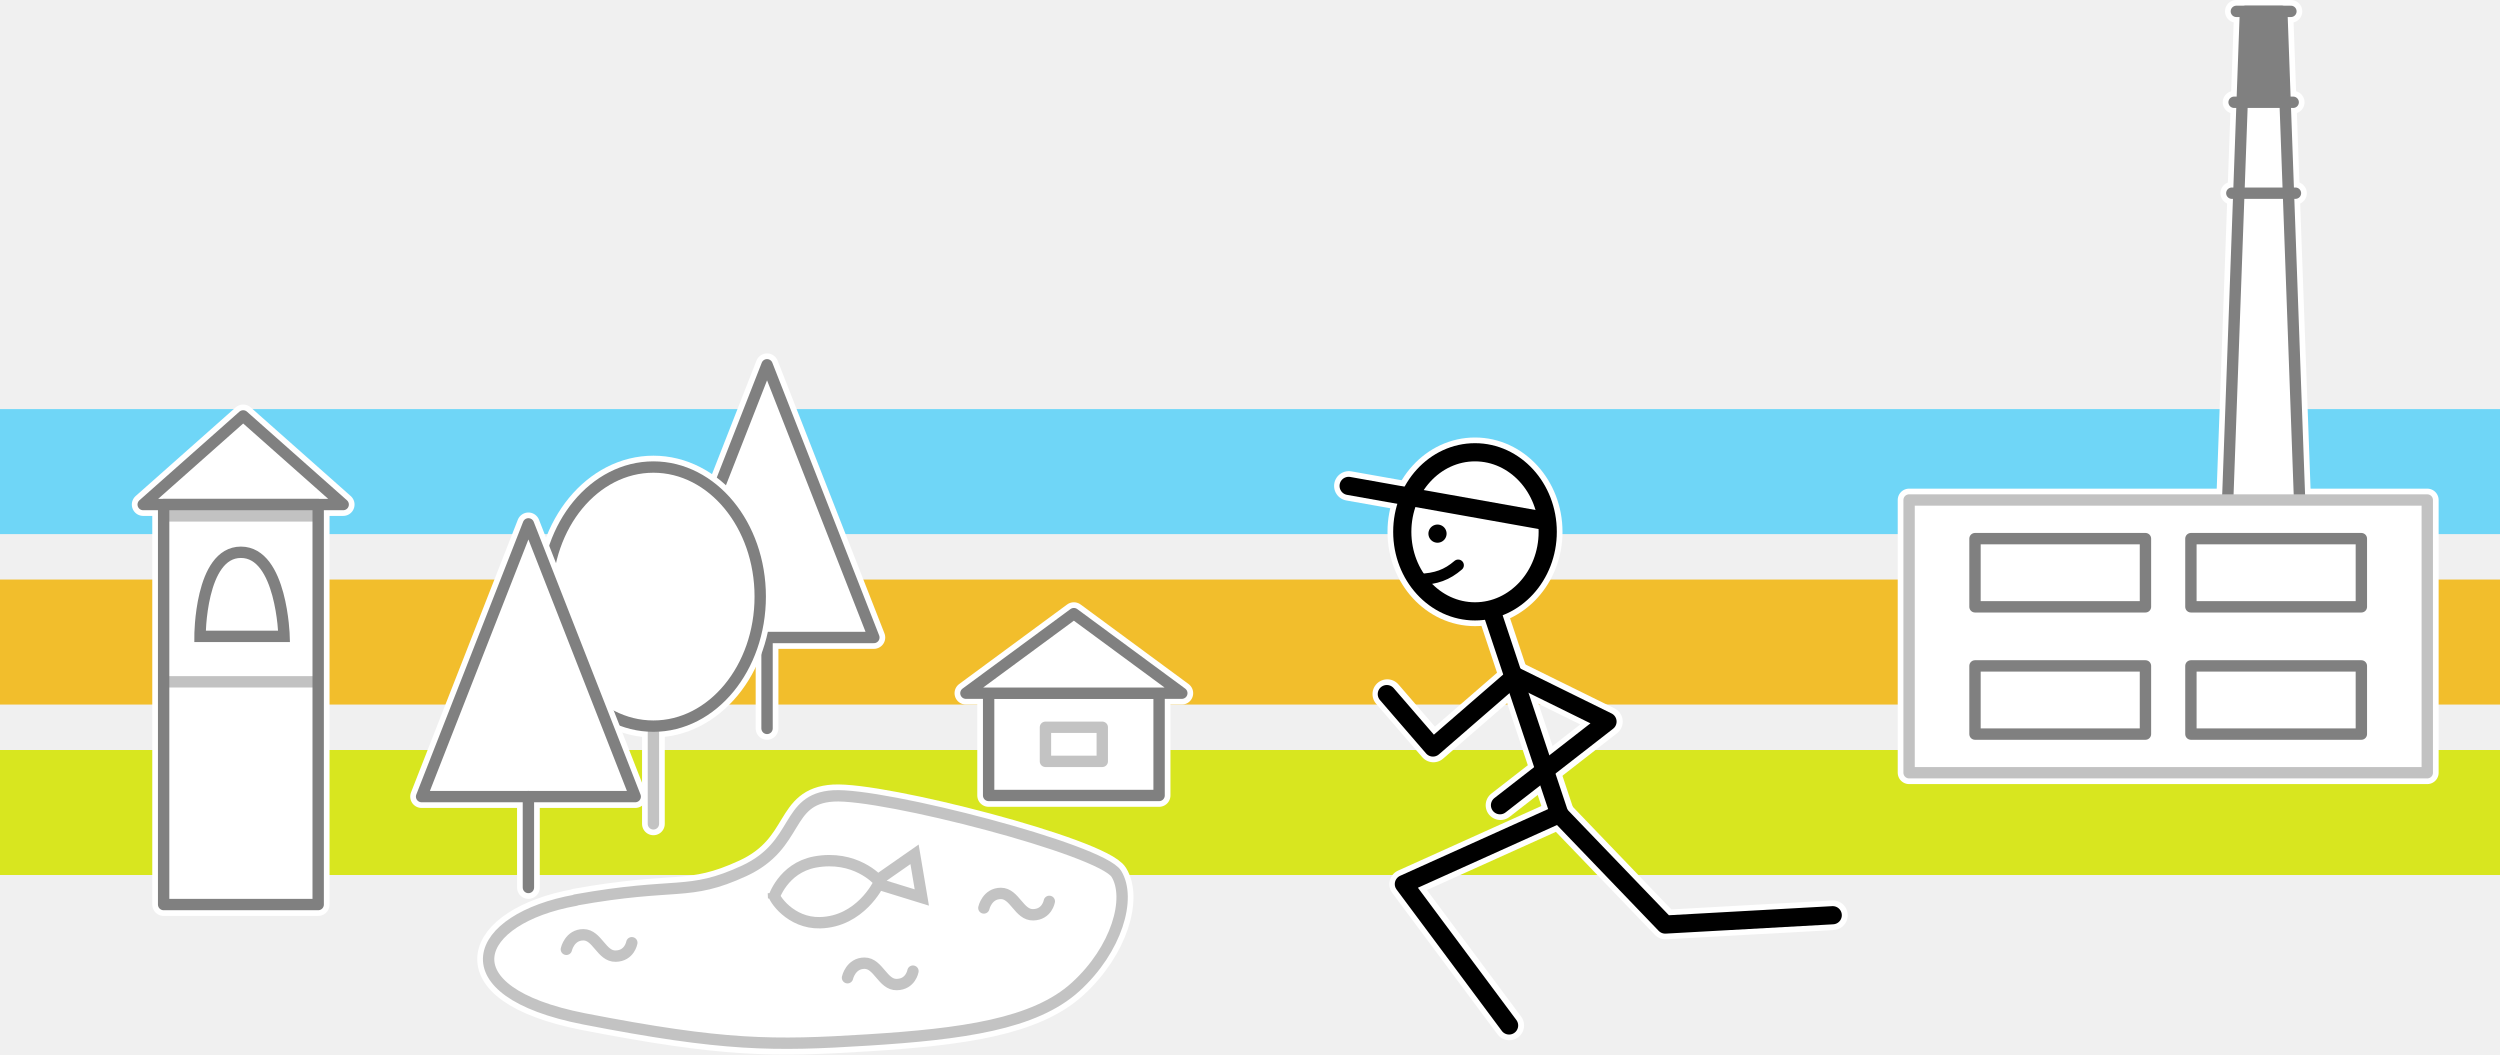
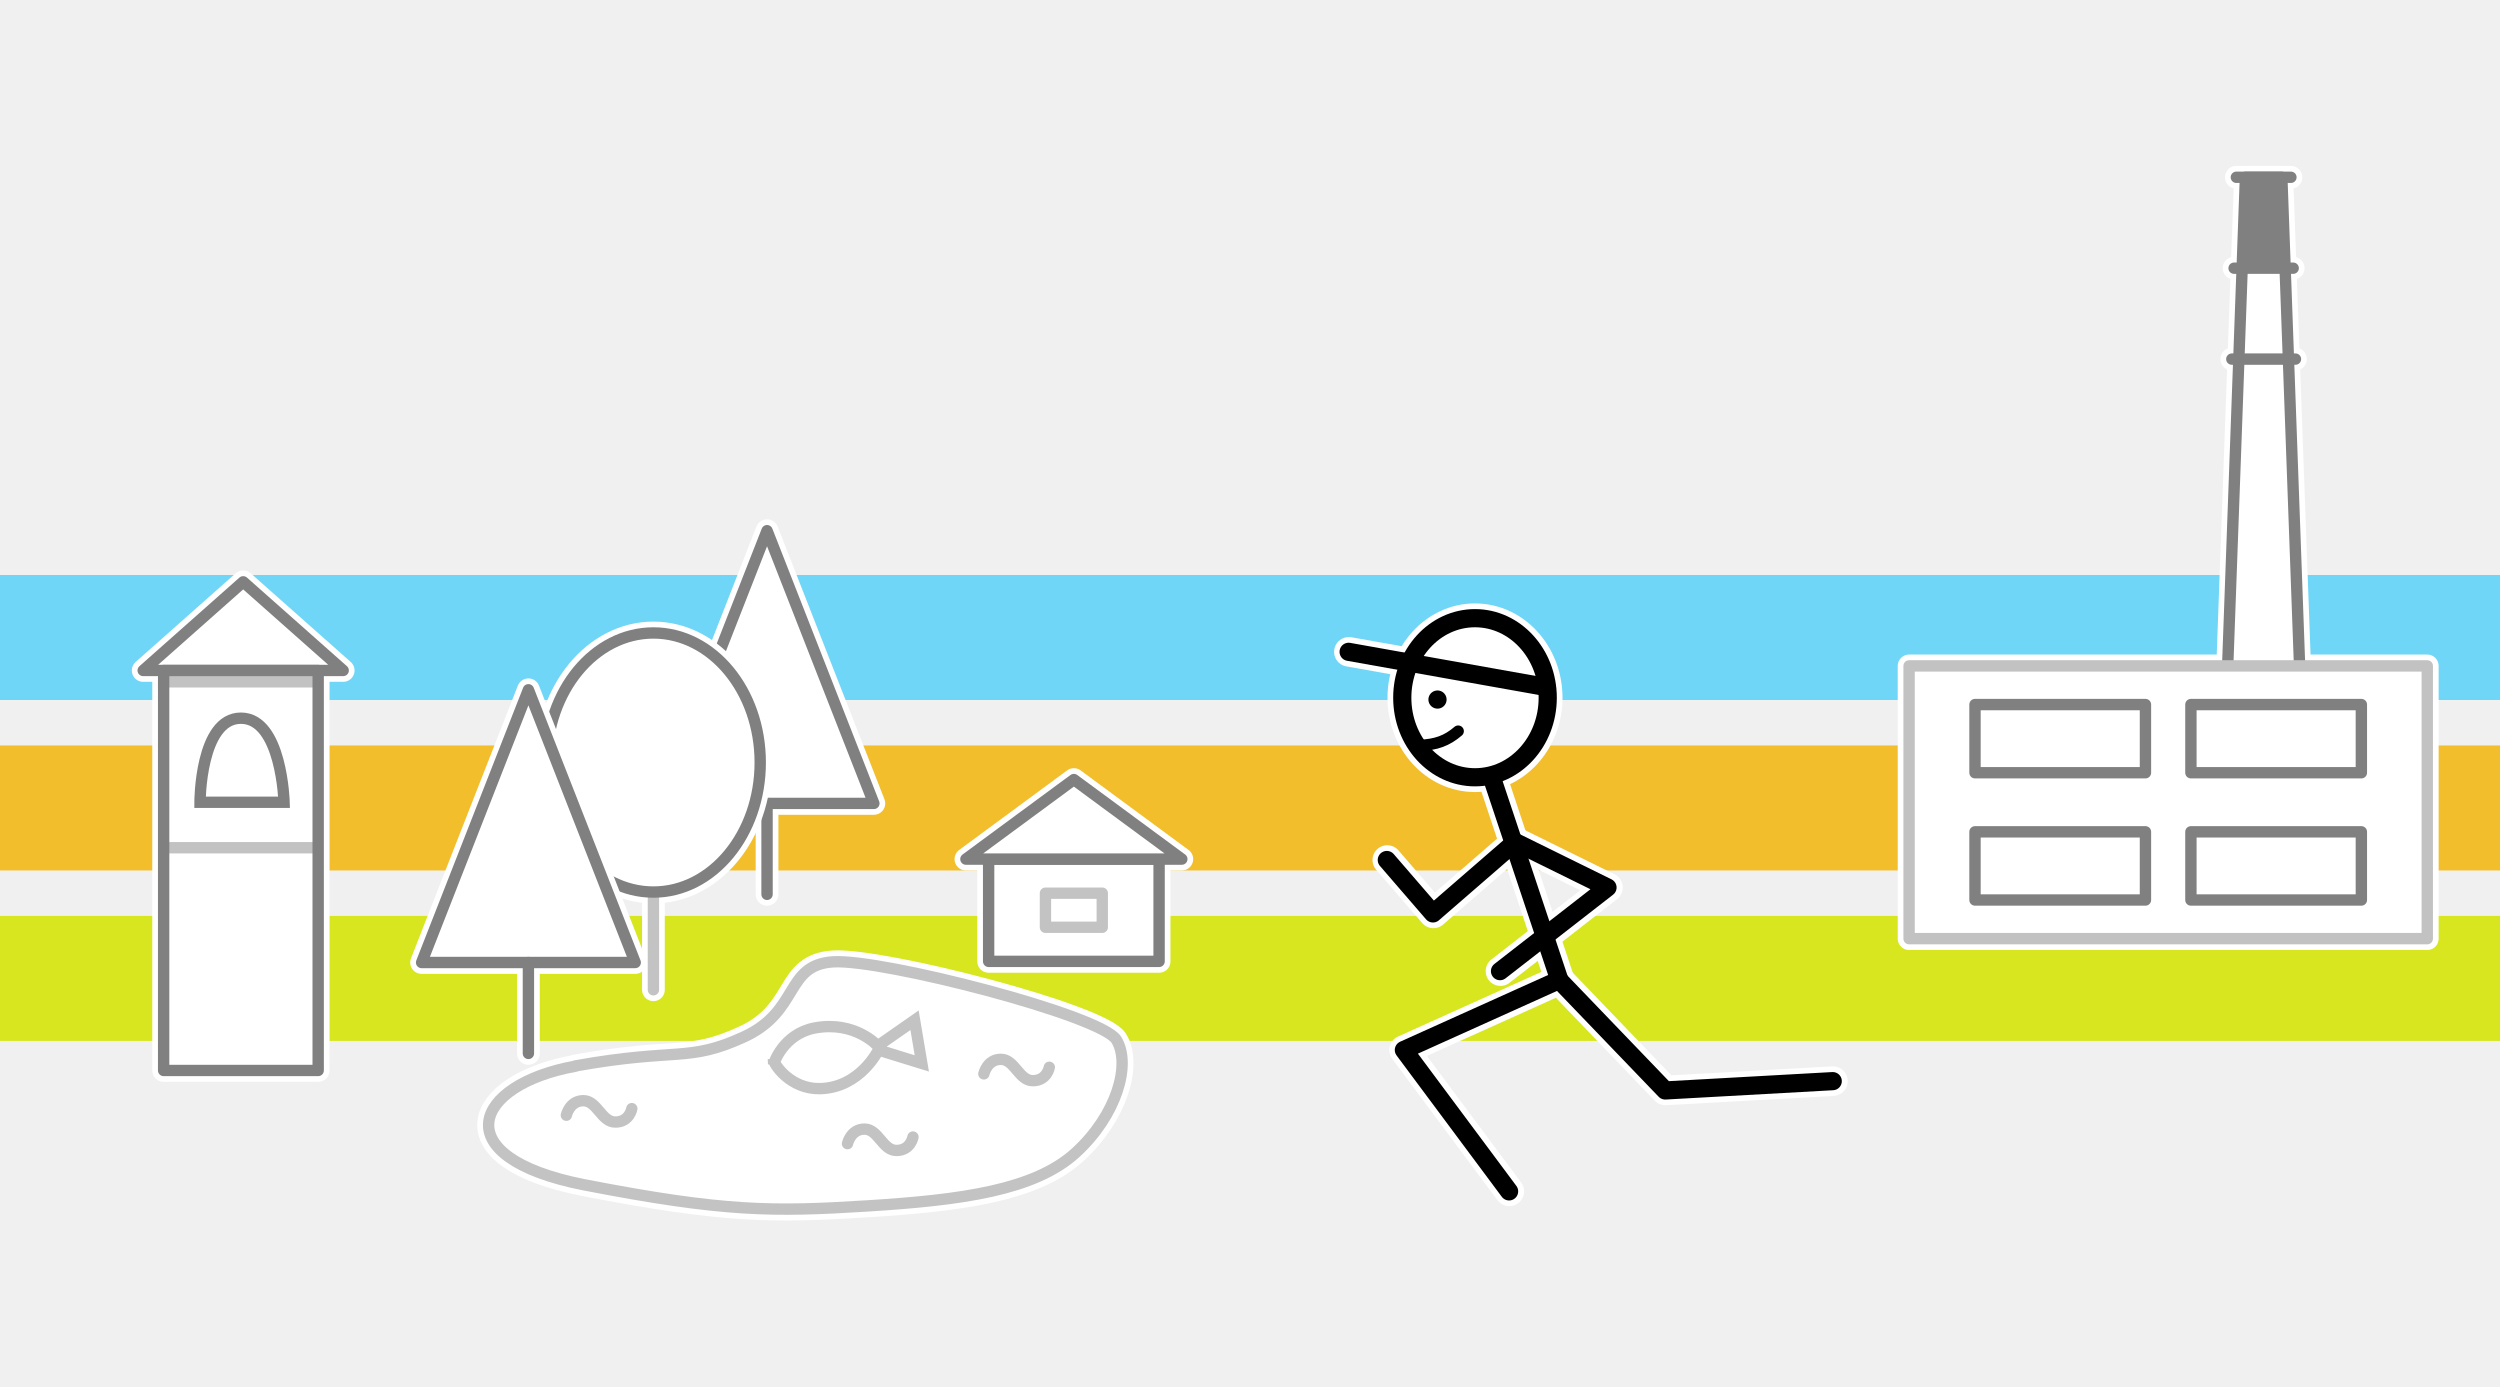
- <svg xmlns="http://www.w3.org/2000/svg" version="1.1" id="svg156" width="1100" height="463.996">
+ <svg xmlns="http://www.w3.org/2000/svg" version="1.1" id="svg156" width="1100" height="610" fill="white">
  <defs id="defs160" />
-   <g id="g241" transform="translate(0,-363.9955)">
-     <g id="g16" transform="translate(0,543.996)">
-       <rect id="rect10" y="0" x="0" height="55" width="1100" style="fill:#6fd6f7" />
-       <rect id="rect12" y="75" x="0" height="55" width="1100" style="fill:#f2be2c" />
-       <rect id="rect14" y="150" x="0" height="55" width="1100" style="fill:#d8e61f" />
+   <g transform="translate(0,253.0025)" id="g16">
+     <rect style="fill:#6fd6f7" width="1100" height="55" x="0" y="0" id="rect10" />
+     <rect style="fill:#f2be2c" width="1100" height="55" x="0" y="75" id="rect12" />
+     <rect style="fill:#d8e61f" width="1100" height="55" x="0" y="150" id="rect14" />
+   </g>
+   <g id="runner" transform="translate(550,98.00253)">
+     <ellipse cx="99" cy="209" rx="32" ry="35" style="fill:#ffffff;stroke:#ffffff;stroke-width:13" id="ellipse18" />
+     <g transform="translate(-165.8,163.9)" id="g32">
+       <path d="m 209.3,24.9 85.8,15.2" style="fill:none;stroke:#ffffff;stroke-width:13;stroke-linecap:round;stroke-linejoin:miter;stroke-miterlimit:4;stroke-dasharray:none;stroke-opacity:1" id="path20" />
+       <path d="m 248.4,45.9 v 0" style="fill:none;stroke:#ffffff;stroke-width:13;stroke-linecap:round;stroke-linejoin:miter;stroke-miterlimit:4;stroke-dasharray:none;stroke-opacity:1" id="path22" />
+       <path d="M 240.2,66.1 C 248,65.8 252.7,64 257.6,59.8" style="fill:none;stroke:#ffffff;stroke-width:10;stroke-linecap:round;stroke-linejoin:miter;stroke-miterlimit:4;stroke-dasharray:none;stroke-opacity:1" id="path24" />
+       <path d="m 226.2,116.5 20.3,23.5 36.2,-31.4 40.6,20 -47.3,36.8" style="fill:none;stroke:#ffffff;stroke-width:13;stroke-linecap:round;stroke-linejoin:round;stroke-miterlimit:4;stroke-dasharray:none;stroke-opacity:1" id="path26" />
+       <path d="m 279.9,262.3 -46.3,-62.2 68.3,-30.8 46.7,48.6 73.7,-4.1" style="fill:none;stroke:#ffffff;stroke-width:13;stroke-linecap:round;stroke-linejoin:round;stroke-miterlimit:4;stroke-dasharray:none;stroke-opacity:1" id="path28" />
+       <path d="m 272.3,79.9 29.8,89.6" style="fill:none;stroke:#ffffff;stroke-width:13;stroke-linecap:round;stroke-linejoin:miter;stroke-miterlimit:4;stroke-dasharray:none;stroke-opacity:1" id="path30" />
    </g>
-     <g transform="translate(550,388.996)" id="runner">
-       <ellipse id="ellipse18" style="fill:#ffffff;stroke:#ffffff;stroke-width:13" ry="35" rx="32" cy="209" cx="99" />
-       <g id="g32" transform="translate(-165.8,163.9)">
-         <path id="path20" style="fill:none;stroke:#ffffff;stroke-width:13;stroke-linecap:round;stroke-linejoin:miter;stroke-miterlimit:4;stroke-dasharray:none;stroke-opacity:1" d="m 209.3,24.9 85.8,15.2" />
-         <path id="path22" style="fill:none;stroke:#ffffff;stroke-width:13;stroke-linecap:round;stroke-linejoin:miter;stroke-miterlimit:4;stroke-dasharray:none;stroke-opacity:1" d="m 248.4,45.9 v 0" />
-         <path id="path24" style="fill:none;stroke:#ffffff;stroke-width:10;stroke-linecap:round;stroke-linejoin:miter;stroke-miterlimit:4;stroke-dasharray:none;stroke-opacity:1" d="M 240.2,66.1 C 248,65.8 252.7,64 257.6,59.8" />
-         <path id="path26" style="fill:none;stroke:#ffffff;stroke-width:13;stroke-linecap:round;stroke-linejoin:round;stroke-miterlimit:4;stroke-dasharray:none;stroke-opacity:1" d="m 226.2,116.5 20.3,23.5 36.2,-31.4 40.6,20 -47.3,36.8" />
-         <path id="path28" style="fill:none;stroke:#ffffff;stroke-width:13;stroke-linecap:round;stroke-linejoin:round;stroke-miterlimit:4;stroke-dasharray:none;stroke-opacity:1" d="m 279.9,262.3 -46.3,-62.2 68.3,-30.8 46.7,48.6 73.7,-4.1" />
-         <path id="path30" style="fill:none;stroke:#ffffff;stroke-width:13;stroke-linecap:round;stroke-linejoin:miter;stroke-miterlimit:4;stroke-dasharray:none;stroke-opacity:1" d="m 272.3,79.9 29.8,89.6" />
-       </g>
-       <ellipse id="ellipse34" style="fill:none;stroke:#000000;stroke-width:8" ry="35" rx="32" cy="209" cx="99" />
-       <g id="g48" transform="translate(39,171.1)">
-         <path id="path36" d="M 4.4,17.7 90.2,33" style="fill:none;stroke:#000000;stroke-width:8;stroke-linecap:round;stroke-linejoin:miter;stroke-miterlimit:4;stroke-dasharray:none;stroke-opacity:1" />
-         <path id="path38" d="m 43.5,38.7 v 0" style="fill:none;stroke:#000000;stroke-width:8;stroke-linecap:round;stroke-linejoin:miter;stroke-miterlimit:4;stroke-dasharray:none;stroke-opacity:1" />
-         <path id="path40" d="M 35.2,58.9 C 43,58.6 47.7,56.8 52.6,52.6" style="fill:none;stroke:#000000;stroke-width:5;stroke-linecap:round;stroke-linejoin:miter;stroke-miterlimit:4;stroke-dasharray:none;stroke-opacity:1" />
-         <path id="path42" d="m 21.2,109.3 20.3,23.5 36.2,-31.4 40.6,20 -47.3,36.8" style="fill:none;stroke:#000000;stroke-width:8;stroke-linecap:round;stroke-linejoin:round;stroke-miterlimit:4;stroke-dasharray:none;stroke-opacity:1" />
-         <path id="path44" d="M 75,255.1 28.7,192.9 97,162.1 l 46.7,48.6 73.7,-4.1" style="fill:none;stroke:#000000;stroke-width:8;stroke-linecap:round;stroke-linejoin:round;stroke-miterlimit:4;stroke-dasharray:none;stroke-opacity:1" />
-         <path id="path46" d="m 67.3,72.7 29.9,89.6" style="fill:none;stroke:#000000;stroke-width:8;stroke-linecap:round;stroke-linejoin:miter;stroke-miterlimit:4;stroke-dasharray:none;stroke-opacity:1" />
-       </g>
-     </g>
-     <g transform="translate(835,363.996)" id="factory">
-       <g id="g53" transform="translate(5,5)">
-         <rect id="rect51" y="215" x="0" height="120" width="228" style="fill:#ffffff;stroke:#ffffff;stroke-width:10;stroke-linecap:round;stroke-linejoin:round;stroke-miterlimit:4;stroke-dasharray:none;stroke-opacity:1" />
-       </g>
-       <g id="g73" transform="translate(145,5)">
-         <path id="path55" d="m 8,0 h 16 l 8,220 H 0 Z" style="fill:#ffffff;stroke:#ffffff;stroke-width:10;stroke-linecap:butt;stroke-linejoin:round;stroke-miterlimit:4;stroke-dasharray:none;stroke-opacity:1" />
-         <path id="path57" d="M 4,0 H 28" style="fill:none;stroke:#ffffff;stroke-width:10;stroke-linecap:round;stroke-linejoin:miter;stroke-miterlimit:4;stroke-dasharray:none;stroke-opacity:1" />
-         <path id="path59" d="M 3,40 H 29" style="fill:none;stroke:#ffffff;stroke-width:10;stroke-linecap:round;stroke-linejoin:miter;stroke-miterlimit:4;stroke-dasharray:none;stroke-opacity:1" />
-         <path id="path61" d="M 2,80 H 30" style="fill:none;stroke:#ffffff;stroke-width:10;stroke-linecap:round;stroke-linejoin:miter;stroke-miterlimit:4;stroke-dasharray:none;stroke-opacity:1" />
-         <path id="path63" d="m 8,0 h 16 l 8,220 H 0 Z" style="fill:#ffffff;stroke:#808080;stroke-width:5;stroke-linecap:butt;stroke-linejoin:round;stroke-miterlimit:4;stroke-dasharray:none;stroke-opacity:1" />
-         <path id="path65" d="m 8,0 h 16 l 3,40 H 7 Z" style="fill:#808080;stroke:#808080" />
-         <path id="path67" d="M 4,0 H 28" style="fill:none;stroke:#808080;stroke-width:5;stroke-linecap:round;stroke-linejoin:miter;stroke-miterlimit:4;stroke-dasharray:none;stroke-opacity:1" />
-         <path id="path69" d="M 3,40 H 29" style="fill:none;stroke:#808080;stroke-width:5;stroke-linecap:round;stroke-linejoin:miter;stroke-miterlimit:4;stroke-dasharray:none;stroke-opacity:1" />
-         <path id="path71" d="M 2,80 H 30" style="fill:none;stroke:#808080;stroke-width:5;stroke-linecap:round;stroke-linejoin:miter;stroke-miterlimit:4;stroke-dasharray:none;stroke-opacity:1" />
-       </g>
-       <g id="g85" transform="translate(5,220)">
-         <rect id="rect75" y="0" x="0" height="120" width="228" style="fill:#ffffff;stroke:#c2c2c2;stroke-width:5;stroke-linecap:round;stroke-linejoin:round;stroke-miterlimit:4;stroke-dasharray:none;stroke-opacity:1" />
-         <rect id="rect77" y="17" x="29" height="30" width="75" style="fill:none;stroke:#808080;stroke-width:5;stroke-linecap:round;stroke-linejoin:round;stroke-miterlimit:4;stroke-dasharray:none;stroke-opacity:1" />
-         <rect id="rect79" y="17" x="124" height="30" width="75" style="fill:none;stroke:#808080;stroke-width:5;stroke-linecap:round;stroke-linejoin:round;stroke-miterlimit:4;stroke-dasharray:none;stroke-opacity:1" />
-         <rect id="rect81" y="73" x="124" height="30" width="75" style="fill:none;stroke:#808080;stroke-width:5;stroke-linecap:round;stroke-linejoin:round;stroke-miterlimit:4;stroke-dasharray:none;stroke-opacity:1" />
-         <rect id="rect83" y="73" x="29" height="30" width="75" style="fill:none;stroke:#808080;stroke-width:5;stroke-linecap:round;stroke-linejoin:round;stroke-miterlimit:4;stroke-dasharray:none;stroke-opacity:1" />
-       </g>
-     </g>
-     <g transform="translate(210,708.996)" id="pond">
-       <path id="path88" d="m 43.2,51 c 45.1,-8.1 49.4,-1.4 74.2,-12.8 24.7,-11.4 17.8,-31.7 39.3,-33 21.5,-1.3 117.8,23.5 124.5,34.3 6.6,10.7 0.2,33.2 -17.9,49.7 -18.1,16.5 -50.1,20.8 -91.6,23.4 -41.5,2.6 -63,2.7 -124.7,-9.3 C -14.7,91.2 -1.9,59.2 43.3,51.1 Z" style="fill:#ffffff;fill-opacity:1;stroke:#ffffff;stroke-width:10;stroke-linecap:butt;stroke-linejoin:round;stroke-miterlimit:4;stroke-dasharray:none;stroke-opacity:1" />
-       <path id="path90" d="m 43.2,51 c 45.1,-8.1 49.4,-1.4 74.2,-12.8 24.7,-11.4 17.8,-31.7 39.3,-33 21.5,-1.3 117.8,23.5 124.5,34.3 6.6,10.7 0.2,33.2 -17.9,49.7 -18.1,16.5 -50.1,20.8 -91.6,23.4 -41.5,2.6 -63,2.7 -124.7,-9.3 C -14.7,91.2 -1.9,59.2 43.3,51.1 Z" style="fill:#ffffff;fill-opacity:1;stroke:#c3c3c3;stroke-width:5;stroke-linecap:butt;stroke-linejoin:round;stroke-miterlimit:4;stroke-dasharray:none;stroke-opacity:1" />
-       <path id="path92" d="m 39.2,72.7 c 0,0 1.4,-6.4 7.5,-6.4 6.1,0 8,9.6 14.2,9.4 C 67,75.6 68,69.8 68,69.8" style="fill:none;stroke:#c3c3c3;stroke-width:5;stroke-linecap:round;stroke-linejoin:round;stroke-miterlimit:4;stroke-dasharray:none;stroke-opacity:1" />
-       <path id="path94" d="m 162.9,85.2 c 0,0 1.4,-6.4 7.5,-6.4 6.1,0 8,9.6 14.2,9.4 6.1,-0.1 7.1,-5.9 7.1,-5.9" style="fill:none;stroke:#c3c3c3;stroke-width:5;stroke-linecap:round;stroke-linejoin:round;stroke-miterlimit:4;stroke-dasharray:none;stroke-opacity:1" />
-       <path id="path96" d="m 222.9,54.5 c 0,0 1.4,-6.4 7.5,-6.4 6.1,0 8,9.6 14.2,9.4 6.1,-0.1 7.1,-5.9 7.1,-5.9" style="fill:none;stroke:#c3c3c3;stroke-width:5;stroke-linecap:round;stroke-linejoin:round;stroke-miterlimit:4;stroke-dasharray:none;stroke-opacity:1" />
-       <path id="path98" d="m 130.4,50.2 c 0,0 4,-13.2 18.1,-15.9 17.8,-3.3 27.7,7.9 27.7,7.9 l 16.2,-11.3 3.2,19 -19.1,-5.9 c 0,0 -8,16.6 -25.7,17 -13,0.3 -20.5,-10.8 -20.5,-13 z" style="fill:none;stroke:#c3c3c3;stroke-width:5;stroke-linecap:butt;stroke-linejoin:miter;stroke-miterlimit:4;stroke-dasharray:none;stroke-opacity:1" />
-       <path id="path100" d="M 145,45" style="fill:#ffffff;fill-opacity:0.4;stroke:#c3c3c3;stroke-width:5;stroke-linecap:round;stroke-linejoin:round;stroke-miterlimit:4;stroke-dasharray:none;stroke-opacity:1" />
-     </g>
-     <g transform="translate(60,543.996)" id="church">
-       <rect id="rect103" y="42" x="12" height="176" width="68" style="fill:#ffffff;stroke:#ffffff;stroke-width:10;stroke-linecap:round;stroke-linejoin:round;stroke-miterlimit:4;stroke-dasharray:none;stroke-opacity:1" />
-       <path id="path105" d="M 3,42 H 91 L 47,3 Z" style="fill:#ffffff;stroke:#ffffff;stroke-width:10;stroke-linecap:butt;stroke-linejoin:round;stroke-miterlimit:4;stroke-dasharray:none;stroke-opacity:1" />
-       <path id="path107" style="fill:none;stroke:#c2c2c2;stroke-width:5;stroke-linecap:butt;stroke-linejoin:miter;stroke-miterlimit:4;stroke-dasharray:none;stroke-opacity:1" d="M 12,47 H 81" />
-       <path id="path109" d="M 12,120 H 81" style="fill:none;stroke:#c2c2c2;stroke-width:5;stroke-linecap:butt;stroke-linejoin:miter;stroke-miterlimit:4;stroke-dasharray:none;stroke-opacity:1" />
-       <rect id="rect111" y="42" x="12" height="176" width="68" style="fill:none;stroke:#808080;stroke-width:5;stroke-linecap:round;stroke-linejoin:round;stroke-miterlimit:4;stroke-dasharray:none;stroke-opacity:1" />
-       <path id="path113" d="M 3,42 H 91 L 47,3 Z" style="fill:none;stroke:#808080;stroke-width:5;stroke-linecap:butt;stroke-linejoin:round;stroke-miterlimit:4;stroke-dasharray:none;stroke-opacity:1" />
-       <path id="path115" d="M 28,100 H 65 C 65,100 64,63 46,63 28,63 28,100 28,100 Z" style="fill:none;stroke:#808080;stroke-width:5;stroke-linecap:butt;stroke-linejoin:miter;stroke-miterlimit:4;stroke-dasharray:none;stroke-opacity:1" />
-     </g>
-     <g transform="translate(285,518.996)" id="tree-1">
-       <path id="path118" d="m 5.5,125.5 h 94 l -47,-120 z" style="fill:none;stroke:#ffffff;stroke-width:10;stroke-linecap:butt;stroke-linejoin:round;stroke-miterlimit:4;stroke-dasharray:none;stroke-opacity:1" />
-       <path id="path120" d="m 52.5,125.5 v 40 z" style="fill:none;stroke:#ffffff;stroke-width:10;stroke-linecap:butt;stroke-linejoin:round;stroke-miterlimit:4;stroke-dasharray:none;stroke-opacity:1" />
-       <path id="path122" d="m 5.5,125.5 h 94 l -47,-120 z" style="fill:#ffffff;stroke:#808080;stroke-width:5;stroke-linecap:butt;stroke-linejoin:round;stroke-miterlimit:4;stroke-dasharray:none;stroke-opacity:1" />
-       <path id="path124" d="m 52.5,125.5 v 40 z" style="fill:none;stroke:#808080;stroke-width:5;stroke-linecap:butt;stroke-linejoin:round;stroke-miterlimit:4;stroke-dasharray:none;stroke-opacity:1" />
-     </g>
-     <g transform="translate(235,563.996)" id="tree-2">
-       <path id="path127" d="m 52.5,122.5 v 40 z" style="fill:none;stroke:#ffffff;stroke-width:10;stroke-linecap:butt;stroke-linejoin:round;stroke-miterlimit:4;stroke-dasharray:none;stroke-opacity:1" />
-       <ellipse id="ellipse129" style="fill:#ffffff;stroke:#ffffff;stroke-width:10" ry="57" rx="47" cy="62.5" cx="52.5" />
-       <path id="path131" d="m 52.5,122.5 v 40 z" style="fill:none;stroke:#c3c3c3;stroke-width:5;stroke-linecap:butt;stroke-linejoin:round;stroke-miterlimit:4;stroke-dasharray:none;stroke-opacity:1" />
-       <ellipse id="ellipse133" style="fill:#ffffff;stroke:#808080;stroke-width:5" ry="57" rx="47" cy="62.5" cx="52.5" />
-     </g>
-     <g transform="translate(180,588.996)" id="tree-3">
-       <path id="path136" d="m 5.5,125.5 h 94 l -47,-120 z" style="fill:none;stroke:#ffffff;stroke-width:10;stroke-linecap:butt;stroke-linejoin:round;stroke-miterlimit:4;stroke-dasharray:none;stroke-opacity:1" />
-       <path id="path138" d="m 52.5,125.5 v 40 z" style="fill:none;stroke:#ffffff;stroke-width:10;stroke-linecap:butt;stroke-linejoin:round;stroke-miterlimit:4;stroke-dasharray:none;stroke-opacity:1" />
-       <path id="path140" d="m 5.5,125.5 h 94 l -47,-120 z" style="fill:#ffffff;stroke:#808080;stroke-width:5;stroke-linecap:butt;stroke-linejoin:round;stroke-miterlimit:4;stroke-dasharray:none;stroke-opacity:1" />
-       <path id="path142" d="m 52.5,125.5 v 40 z" style="fill:none;stroke:#808080;stroke-width:5;stroke-linecap:butt;stroke-linejoin:round;stroke-miterlimit:4;stroke-dasharray:none;stroke-opacity:1" />
-     </g>
-     <g transform="translate(425,633.996)" id="house">
-       <path id="path145" d="M 0,35 H 95 L 47.5,0 Z" style="fill:#ffffff;stroke:#ffffff;stroke-width:10;stroke-linecap:butt;stroke-linejoin:round;stroke-miterlimit:4;stroke-dasharray:none;stroke-opacity:1" />
-       <rect id="rect147" y="35" x="10" height="45" width="75" style="fill:#ffffff;stroke:#ffffff;stroke-width:10;stroke-linecap:round;stroke-linejoin:round;stroke-miterlimit:4;stroke-dasharray:none;stroke-opacity:1" />
-       <rect id="rect149" y="35" x="10" height="45" width="75" style="fill:#ffffff;stroke:#808080;stroke-width:5;stroke-linecap:round;stroke-linejoin:round;stroke-miterlimit:4;stroke-dasharray:none;stroke-opacity:1" />
-       <rect id="rect151" y="50" x="35" height="15" width="25" style="fill:none;stroke:#c3c3c3;stroke-width:5;stroke-linecap:round;stroke-linejoin:round;stroke-miterlimit:4;stroke-dasharray:none;stroke-opacity:1" />
-       <path id="path153" d="M 0,35 H 95 L 47.5,0 Z" style="fill:#ffffff;stroke:#808080;stroke-width:5;stroke-linecap:butt;stroke-linejoin:round;stroke-miterlimit:4;stroke-dasharray:none;stroke-opacity:1" />
+     <ellipse cx="99" cy="209" rx="32" ry="35" style="fill:none;stroke:#000000;stroke-width:8" id="ellipse34" />
+     <g transform="translate(39,171.1)" id="g48">
+       <path style="fill:none;stroke:#000000;stroke-width:8;stroke-linecap:round;stroke-linejoin:miter;stroke-miterlimit:4;stroke-dasharray:none;stroke-opacity:1" d="M 4.4,17.7 90.2,33" id="path36" />
+       <path style="fill:none;stroke:#000000;stroke-width:8;stroke-linecap:round;stroke-linejoin:miter;stroke-miterlimit:4;stroke-dasharray:none;stroke-opacity:1" d="m 43.5,38.7 v 0" id="path38" />
+       <path style="fill:none;stroke:#000000;stroke-width:5;stroke-linecap:round;stroke-linejoin:miter;stroke-miterlimit:4;stroke-dasharray:none;stroke-opacity:1" d="M 35.2,58.9 C 43,58.6 47.7,56.8 52.6,52.6" id="path40" />
+       <path style="fill:none;stroke:#000000;stroke-width:8;stroke-linecap:round;stroke-linejoin:round;stroke-miterlimit:4;stroke-dasharray:none;stroke-opacity:1" d="m 21.2,109.3 20.3,23.5 36.2,-31.4 40.6,20 -47.3,36.8" id="path42" />
+       <path style="fill:none;stroke:#000000;stroke-width:8;stroke-linecap:round;stroke-linejoin:round;stroke-miterlimit:4;stroke-dasharray:none;stroke-opacity:1" d="M 75,255.1 28.7,192.9 97,162.1 l 46.7,48.6 73.7,-4.1" id="path44" />
+       <path style="fill:none;stroke:#000000;stroke-width:8;stroke-linecap:round;stroke-linejoin:miter;stroke-miterlimit:4;stroke-dasharray:none;stroke-opacity:1" d="m 67.3,72.7 29.9,89.6" id="path46" />
    </g>
  </g>
+   <g id="factory" transform="translate(835,73.00253)">
+     <g transform="translate(5,5)" id="g53">
+       <rect style="fill:#ffffff;stroke:#ffffff;stroke-width:10;stroke-linecap:round;stroke-linejoin:round;stroke-miterlimit:4;stroke-dasharray:none;stroke-opacity:1" width="228" height="120" x="0" y="215" id="rect51" />
+     </g>
+     <g transform="translate(145,5)" id="g73">
+       <path style="fill:#ffffff;stroke:#ffffff;stroke-width:10;stroke-linecap:butt;stroke-linejoin:round;stroke-miterlimit:4;stroke-dasharray:none;stroke-opacity:1" d="m 8,0 h 16 l 8,220 H 0 Z" id="path55" />
+       <path style="fill:none;stroke:#ffffff;stroke-width:10;stroke-linecap:round;stroke-linejoin:miter;stroke-miterlimit:4;stroke-dasharray:none;stroke-opacity:1" d="M 4,0 H 28" id="path57" />
+       <path style="fill:none;stroke:#ffffff;stroke-width:10;stroke-linecap:round;stroke-linejoin:miter;stroke-miterlimit:4;stroke-dasharray:none;stroke-opacity:1" d="M 3,40 H 29" id="path59" />
+       <path style="fill:none;stroke:#ffffff;stroke-width:10;stroke-linecap:round;stroke-linejoin:miter;stroke-miterlimit:4;stroke-dasharray:none;stroke-opacity:1" d="M 2,80 H 30" id="path61" />
+       <path style="fill:#ffffff;stroke:#808080;stroke-width:5;stroke-linecap:butt;stroke-linejoin:round;stroke-miterlimit:4;stroke-dasharray:none;stroke-opacity:1" d="m 8,0 h 16 l 8,220 H 0 Z" id="path63" />
+       <path style="fill:#808080;stroke:#808080" d="m 8,0 h 16 l 3,40 H 7 Z" id="path65" />
+       <path style="fill:none;stroke:#808080;stroke-width:5;stroke-linecap:round;stroke-linejoin:miter;stroke-miterlimit:4;stroke-dasharray:none;stroke-opacity:1" d="M 4,0 H 28" id="path67" />
+       <path style="fill:none;stroke:#808080;stroke-width:5;stroke-linecap:round;stroke-linejoin:miter;stroke-miterlimit:4;stroke-dasharray:none;stroke-opacity:1" d="M 3,40 H 29" id="path69" />
+       <path style="fill:none;stroke:#808080;stroke-width:5;stroke-linecap:round;stroke-linejoin:miter;stroke-miterlimit:4;stroke-dasharray:none;stroke-opacity:1" d="M 2,80 H 30" id="path71" />
+     </g>
+     <g transform="translate(5,220)" id="g85">
+       <rect style="fill:#ffffff;stroke:#c2c2c2;stroke-width:5;stroke-linecap:round;stroke-linejoin:round;stroke-miterlimit:4;stroke-dasharray:none;stroke-opacity:1" width="228" height="120" x="0" y="0" id="rect75" />
+       <rect style="fill:none;stroke:#808080;stroke-width:5;stroke-linecap:round;stroke-linejoin:round;stroke-miterlimit:4;stroke-dasharray:none;stroke-opacity:1" width="75" height="30" x="29" y="17" id="rect77" />
+       <rect style="fill:none;stroke:#808080;stroke-width:5;stroke-linecap:round;stroke-linejoin:round;stroke-miterlimit:4;stroke-dasharray:none;stroke-opacity:1" width="75" height="30" x="124" y="17" id="rect79" />
+       <rect style="fill:none;stroke:#808080;stroke-width:5;stroke-linecap:round;stroke-linejoin:round;stroke-miterlimit:4;stroke-dasharray:none;stroke-opacity:1" width="75" height="30" x="124" y="73" id="rect81" />
+       <rect style="fill:none;stroke:#808080;stroke-width:5;stroke-linecap:round;stroke-linejoin:round;stroke-miterlimit:4;stroke-dasharray:none;stroke-opacity:1" width="75" height="30" x="29" y="73" id="rect83" />
+     </g>
+   </g>
+   <g id="pond" transform="translate(210,418.0025)">
+     <path style="fill:#ffffff;fill-opacity:1;stroke:#ffffff;stroke-width:10;stroke-linecap:butt;stroke-linejoin:round;stroke-miterlimit:4;stroke-dasharray:none;stroke-opacity:1" d="m 43.2,51 c 45.1,-8.1 49.4,-1.4 74.2,-12.8 24.7,-11.4 17.8,-31.7 39.3,-33 21.5,-1.3 117.8,23.5 124.5,34.3 6.6,10.7 0.2,33.2 -17.9,49.7 -18.1,16.5 -50.1,20.8 -91.6,23.4 -41.5,2.6 -63,2.7 -124.7,-9.3 C -14.7,91.2 -1.9,59.2 43.3,51.1 Z" id="path88" />
+     <path style="fill:#ffffff;fill-opacity:1;stroke:#c3c3c3;stroke-width:5;stroke-linecap:butt;stroke-linejoin:round;stroke-miterlimit:4;stroke-dasharray:none;stroke-opacity:1" d="m 43.2,51 c 45.1,-8.1 49.4,-1.4 74.2,-12.8 24.7,-11.4 17.8,-31.7 39.3,-33 21.5,-1.3 117.8,23.5 124.5,34.3 6.6,10.7 0.2,33.2 -17.9,49.7 -18.1,16.5 -50.1,20.8 -91.6,23.4 -41.5,2.6 -63,2.7 -124.7,-9.3 C -14.7,91.2 -1.9,59.2 43.3,51.1 Z" id="path90" />
+     <path style="fill:none;stroke:#c3c3c3;stroke-width:5;stroke-linecap:round;stroke-linejoin:round;stroke-miterlimit:4;stroke-dasharray:none;stroke-opacity:1" d="m 39.2,72.7 c 0,0 1.4,-6.4 7.5,-6.4 6.1,0 8,9.6 14.2,9.4 C 67,75.6 68,69.8 68,69.8" id="path92" />
+     <path style="fill:none;stroke:#c3c3c3;stroke-width:5;stroke-linecap:round;stroke-linejoin:round;stroke-miterlimit:4;stroke-dasharray:none;stroke-opacity:1" d="m 162.9,85.2 c 0,0 1.4,-6.4 7.5,-6.4 6.1,0 8,9.6 14.2,9.4 6.1,-0.1 7.1,-5.9 7.1,-5.9" id="path94" />
+     <path style="fill:none;stroke:#c3c3c3;stroke-width:5;stroke-linecap:round;stroke-linejoin:round;stroke-miterlimit:4;stroke-dasharray:none;stroke-opacity:1" d="m 222.9,54.5 c 0,0 1.4,-6.4 7.5,-6.4 6.1,0 8,9.6 14.2,9.4 6.1,-0.1 7.1,-5.9 7.1,-5.9" id="path96" />
+     <path style="fill:none;stroke:#c3c3c3;stroke-width:5;stroke-linecap:butt;stroke-linejoin:miter;stroke-miterlimit:4;stroke-dasharray:none;stroke-opacity:1" d="m 130.4,50.2 c 0,0 4,-13.2 18.1,-15.9 17.8,-3.3 27.7,7.9 27.7,7.9 l 16.2,-11.3 3.2,19 -19.1,-5.9 c 0,0 -8,16.6 -25.7,17 -13,0.3 -20.5,-10.8 -20.5,-13 z" id="path98" />
+     <path style="fill:#ffffff;fill-opacity:0.4;stroke:#c3c3c3;stroke-width:5;stroke-linecap:round;stroke-linejoin:round;stroke-miterlimit:4;stroke-dasharray:none;stroke-opacity:1" d="M 145,45" id="path100" />
+   </g>
+   <g id="church" transform="translate(60,253.0025)">
+     <rect style="fill:#ffffff;stroke:#ffffff;stroke-width:10;stroke-linecap:round;stroke-linejoin:round;stroke-miterlimit:4;stroke-dasharray:none;stroke-opacity:1" width="68" height="176" x="12" y="42" id="rect103" />
+     <path style="fill:#ffffff;stroke:#ffffff;stroke-width:10;stroke-linecap:butt;stroke-linejoin:round;stroke-miterlimit:4;stroke-dasharray:none;stroke-opacity:1" d="M 3,42 H 91 L 47,3 Z" id="path105" />
+     <path d="M 12,47 H 81" style="fill:none;stroke:#c2c2c2;stroke-width:5;stroke-linecap:butt;stroke-linejoin:miter;stroke-miterlimit:4;stroke-dasharray:none;stroke-opacity:1" id="path107" />
+     <path style="fill:none;stroke:#c2c2c2;stroke-width:5;stroke-linecap:butt;stroke-linejoin:miter;stroke-miterlimit:4;stroke-dasharray:none;stroke-opacity:1" d="M 12,120 H 81" id="path109" />
+     <rect style="fill:none;stroke:#808080;stroke-width:5;stroke-linecap:round;stroke-linejoin:round;stroke-miterlimit:4;stroke-dasharray:none;stroke-opacity:1" width="68" height="176" x="12" y="42" id="rect111" />
+     <path style="fill:none;stroke:#808080;stroke-width:5;stroke-linecap:butt;stroke-linejoin:round;stroke-miterlimit:4;stroke-dasharray:none;stroke-opacity:1" d="M 3,42 H 91 L 47,3 Z" id="path113" />
+     <path style="fill:none;stroke:#808080;stroke-width:5;stroke-linecap:butt;stroke-linejoin:miter;stroke-miterlimit:4;stroke-dasharray:none;stroke-opacity:1" d="M 28,100 H 65 C 65,100 64,63 46,63 28,63 28,100 28,100 Z" id="path115" />
+   </g>
+   <g id="tree-1" transform="translate(285,228.0025)">
+     <path style="fill:none;stroke:#ffffff;stroke-width:10;stroke-linecap:butt;stroke-linejoin:round;stroke-miterlimit:4;stroke-dasharray:none;stroke-opacity:1" d="m 5.5,125.5 h 94 l -47,-120 z" id="path118" />
+     <path style="fill:none;stroke:#ffffff;stroke-width:10;stroke-linecap:butt;stroke-linejoin:round;stroke-miterlimit:4;stroke-dasharray:none;stroke-opacity:1" d="m 52.5,125.5 v 40 z" id="path120" />
+     <path style="fill:#ffffff;stroke:#808080;stroke-width:5;stroke-linecap:butt;stroke-linejoin:round;stroke-miterlimit:4;stroke-dasharray:none;stroke-opacity:1" d="m 5.5,125.5 h 94 l -47,-120 z" id="path122" />
+     <path style="fill:none;stroke:#808080;stroke-width:5;stroke-linecap:butt;stroke-linejoin:round;stroke-miterlimit:4;stroke-dasharray:none;stroke-opacity:1" d="m 52.5,125.5 v 40 z" id="path124" />
+   </g>
+   <g id="tree-2" transform="translate(235,273.0025)">
+     <path style="fill:none;stroke:#ffffff;stroke-width:10;stroke-linecap:butt;stroke-linejoin:round;stroke-miterlimit:4;stroke-dasharray:none;stroke-opacity:1" d="m 52.5,122.5 v 40 z" id="path127" />
+     <ellipse cx="52.5" cy="62.5" rx="47" ry="57" style="fill:#ffffff;stroke:#ffffff;stroke-width:10" id="ellipse129" />
+     <path style="fill:none;stroke:#c3c3c3;stroke-width:5;stroke-linecap:butt;stroke-linejoin:round;stroke-miterlimit:4;stroke-dasharray:none;stroke-opacity:1" d="m 52.5,122.5 v 40 z" id="path131" />
+     <ellipse cx="52.5" cy="62.5" rx="47" ry="57" style="fill:#ffffff;stroke:#808080;stroke-width:5" id="ellipse133" />
+   </g>
+   <g id="tree-3" transform="translate(180,298.0025)">
+     <path style="fill:none;stroke:#ffffff;stroke-width:10;stroke-linecap:butt;stroke-linejoin:round;stroke-miterlimit:4;stroke-dasharray:none;stroke-opacity:1" d="m 5.5,125.5 h 94 l -47,-120 z" id="path136" />
+     <path style="fill:none;stroke:#ffffff;stroke-width:10;stroke-linecap:butt;stroke-linejoin:round;stroke-miterlimit:4;stroke-dasharray:none;stroke-opacity:1" d="m 52.5,125.5 v 40 z" id="path138" />
+     <path style="fill:#ffffff;stroke:#808080;stroke-width:5;stroke-linecap:butt;stroke-linejoin:round;stroke-miterlimit:4;stroke-dasharray:none;stroke-opacity:1" d="m 5.5,125.5 h 94 l -47,-120 z" id="path140" />
+     <path style="fill:none;stroke:#808080;stroke-width:5;stroke-linecap:butt;stroke-linejoin:round;stroke-miterlimit:4;stroke-dasharray:none;stroke-opacity:1" d="m 52.5,125.5 v 40 z" id="path142" />
+   </g>
+   <g id="house" transform="translate(425,343.0025)">
+     <path style="fill:#ffffff;stroke:#ffffff;stroke-width:10;stroke-linecap:butt;stroke-linejoin:round;stroke-miterlimit:4;stroke-dasharray:none;stroke-opacity:1" d="M 0,35 H 95 L 47.5,0 Z" id="path145" />
+     <rect style="fill:#ffffff;stroke:#ffffff;stroke-width:10;stroke-linecap:round;stroke-linejoin:round;stroke-miterlimit:4;stroke-dasharray:none;stroke-opacity:1" width="75" height="45" x="10" y="35" id="rect147" />
+     <rect style="fill:#ffffff;stroke:#808080;stroke-width:5;stroke-linecap:round;stroke-linejoin:round;stroke-miterlimit:4;stroke-dasharray:none;stroke-opacity:1" width="75" height="45" x="10" y="35" id="rect149" />
+     <rect style="fill:none;stroke:#c3c3c3;stroke-width:5;stroke-linecap:round;stroke-linejoin:round;stroke-miterlimit:4;stroke-dasharray:none;stroke-opacity:1" width="25" height="15" x="35" y="50" id="rect151" />
+     <path style="fill:#ffffff;stroke:#808080;stroke-width:5;stroke-linecap:butt;stroke-linejoin:round;stroke-miterlimit:4;stroke-dasharray:none;stroke-opacity:1" d="M 0,35 H 95 L 47.5,0 Z" id="path153" />
+   </g>
</svg>
